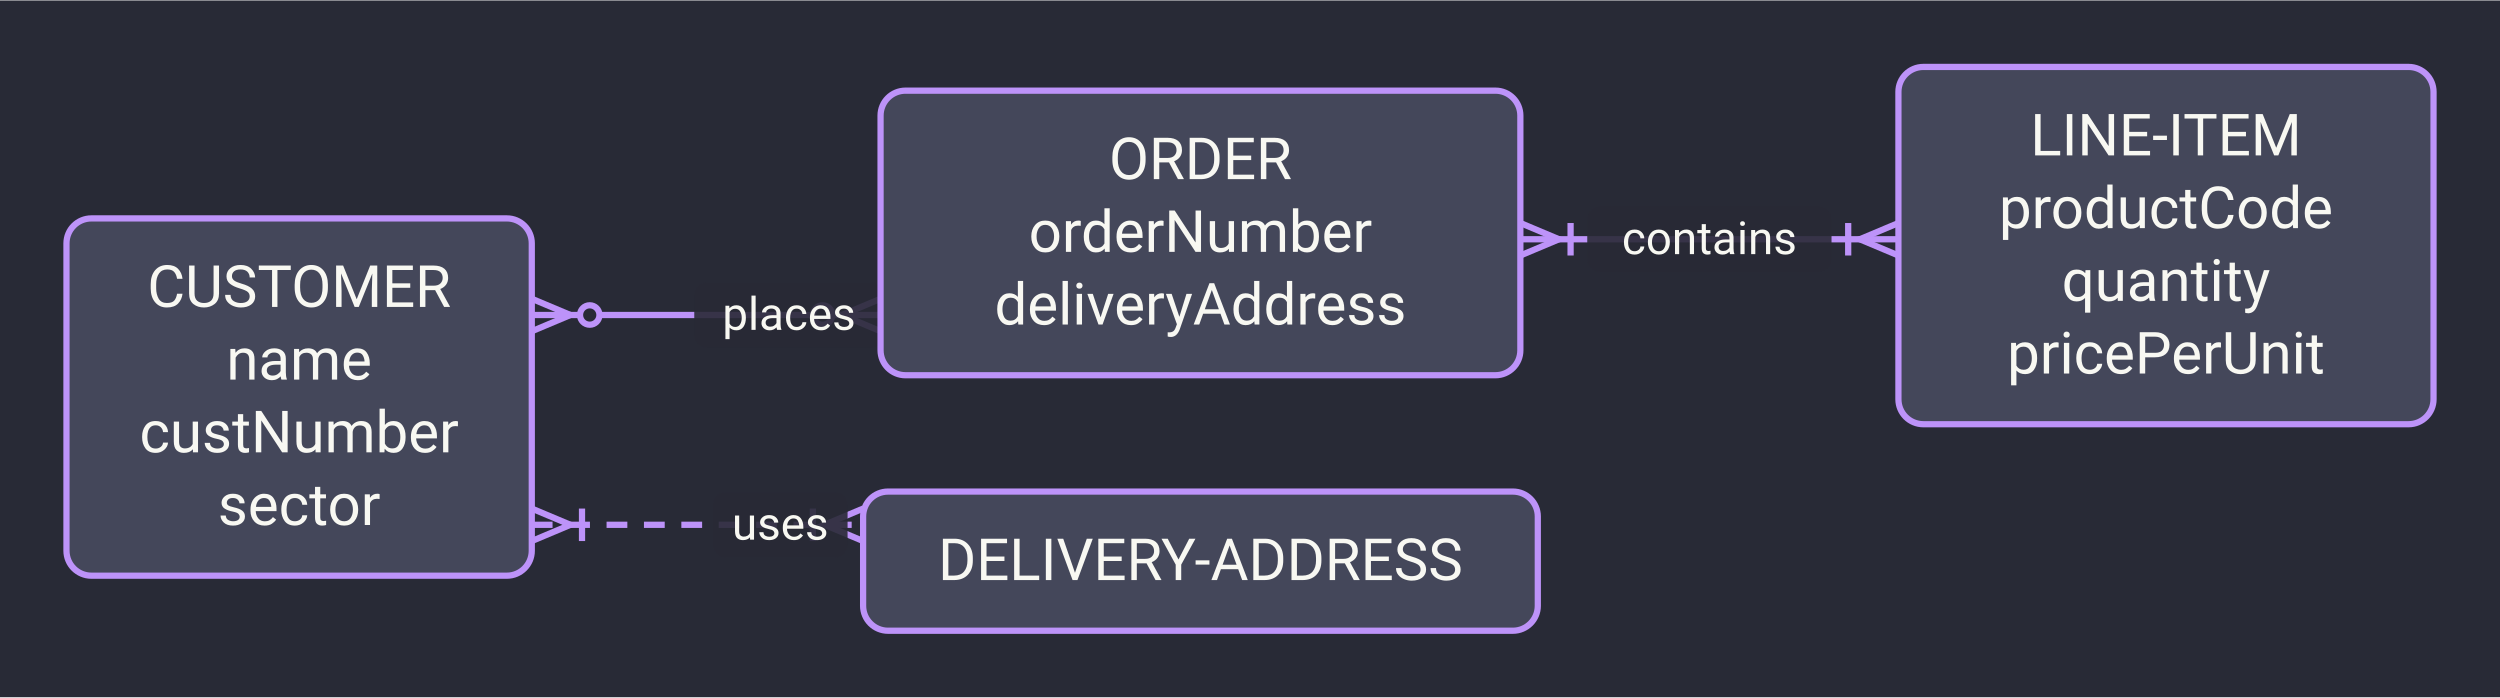
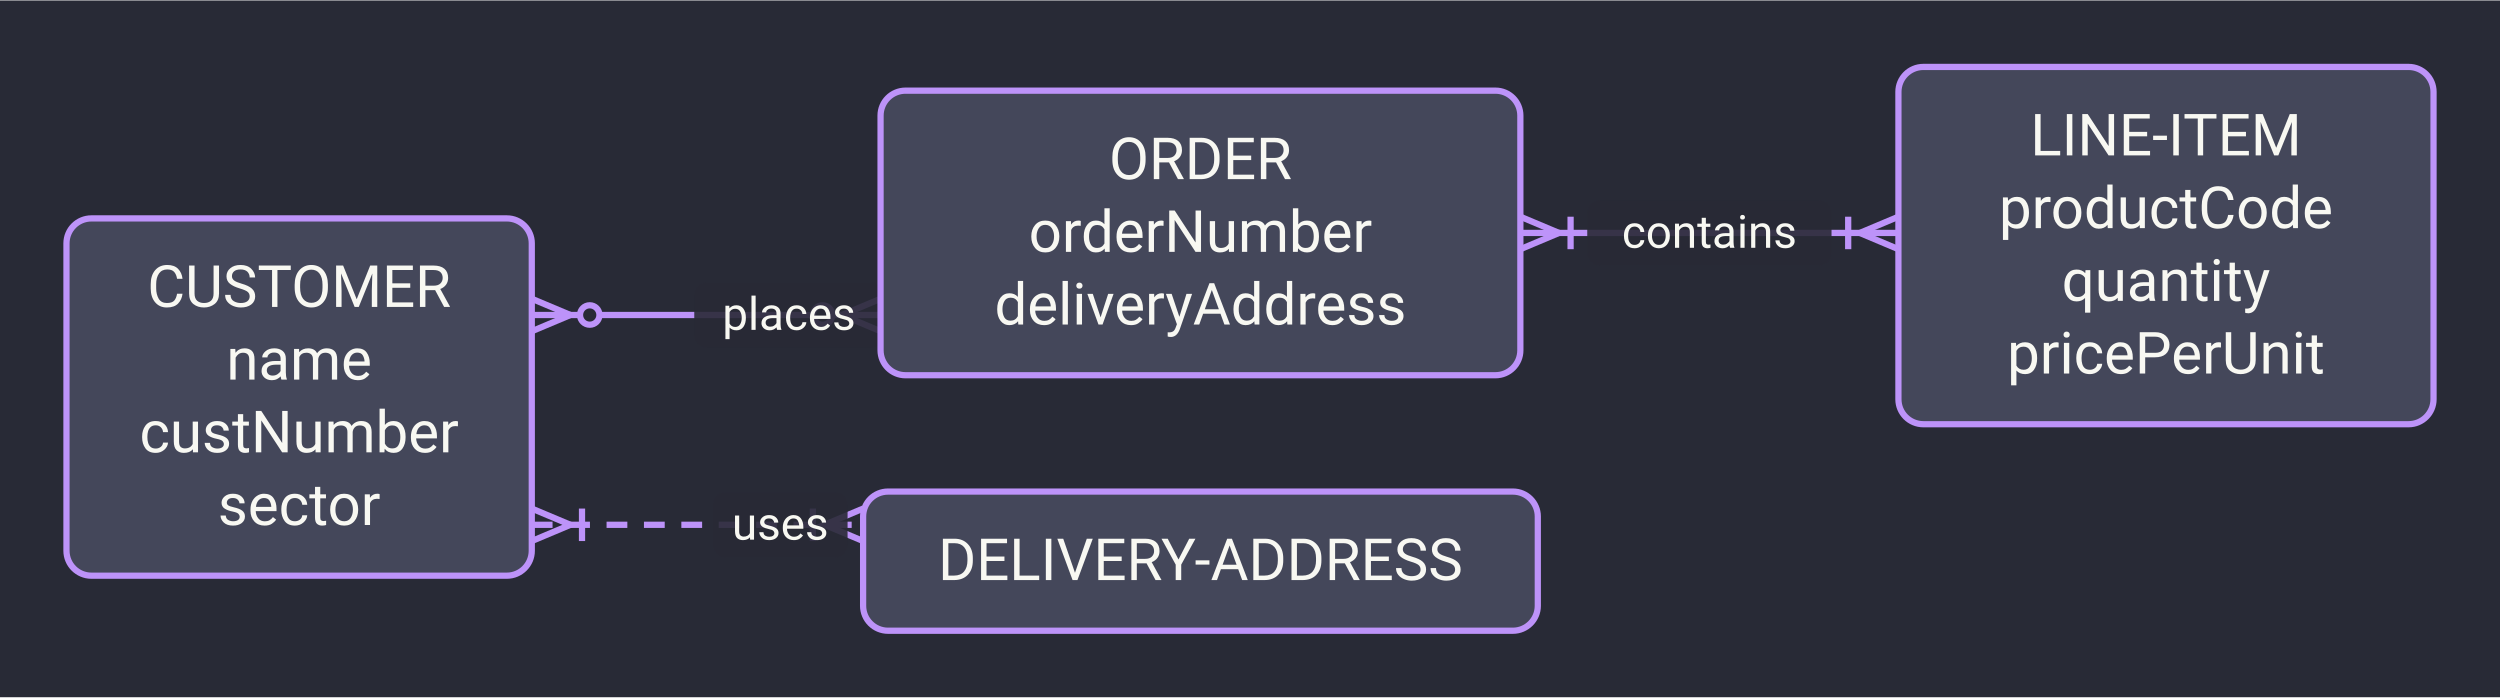
<svg xmlns="http://www.w3.org/2000/svg" width="602" height="168" viewBox="0 0 601.75 167.71" class="predictygraph">
  <rect x="0" y="0" width="601.75" height="167.71" fill="#282a36" />
  <g class="pdg-groups">

</g>
  <g class="pdg-edges">
    <g id="e0" class="pdg-edge">
      <path d="M 128 75.71 L 211.95 75.71" fill="none" stroke="#bd93f9" stroke-linejoin="round" stroke-width="1.5" stroke-linecap="butt" class="pdg-line" />
      <g class="pdg-head">
        <polyline points="211.95,79.62 202.65,75.71 211.95,71.8" fill="none" stroke="#bd93f9" stroke-width="1.5" />
        <circle cx="198" cy="75.71" r="2.34" fill="#282a36" stroke="#bd93f9" stroke-width="1.5" />
      </g>
      <g class="pdg-head">
        <polyline points="128,71.8 137.3,75.71 128,79.62" fill="none" stroke="#bd93f9" stroke-width="1.5" />
        <circle cx="141.95" cy="75.71" r="2.34" fill="#282a36" stroke="#bd93f9" stroke-width="1.5" />
      </g>
      <rect x="167.11" y="67.84" width="45.6" height="15.75" rx="3" fill="#282a36" fill-opacity="0.9" class="pdg-label-bg" />
      <text x="189.91" y="79.29" text-anchor="middle" fill="#f8f8f2" font-family="Roboto, Arial, &quot;Helvetica Neue&quot;, sans-serif" font-size="11" font-weight="normal" font-style="normal">places</text>
    </g>
    <g id="e1" class="pdg-edge">
-       <path d="M 365.95 57.48 L 456.95 57.48" fill="none" stroke="#bd93f9" stroke-linejoin="round" stroke-width="1.5" stroke-linecap="butt" class="pdg-line" />
+       <path d="M 365.95 55.96 L 456.95 55.96" fill="none" stroke="#bd93f9" stroke-linejoin="round" stroke-width="1.5" stroke-linecap="butt" class="pdg-line" />
      <g class="pdg-head">
-         <polyline points="456.95,61.39 447.65,57.48 456.95,53.57" fill="none" stroke="#bd93f9" stroke-width="1.5" />
-         <polyline points="444.86,61.39 444.86,53.57" fill="none" stroke="#bd93f9" stroke-width="1.5" />
+         <polyline points="456.95,59.87 447.65,55.96 456.95,52.05" fill="none" stroke="#bd93f9" stroke-width="1.5" />
+         <polyline points="444.86,59.87 444.86,52.05" fill="none" stroke="#bd93f9" stroke-width="1.5" />
      </g>
      <g class="pdg-head">
-         <polyline points="365.95,53.57 375.25,57.48 365.95,61.39" fill="none" stroke="#bd93f9" stroke-width="1.5" />
-         <polyline points="378.04,53.57 378.04,61.39" fill="none" stroke="#bd93f9" stroke-width="1.5" />
+         <polyline points="365.95,52.05 375.25,55.96 365.95,59.87" fill="none" stroke="#bd93f9" stroke-width="1.5" />
+         <polyline points="378.04,52.05 378.04,59.87" fill="none" stroke="#bd93f9" stroke-width="1.5" />
      </g>
-       <rect x="382.05" y="49.61" width="58.8" height="15.75" rx="3" fill="#282a36" fill-opacity="0.9" class="pdg-label-bg" />
-       <text x="411.45" y="61.06" text-anchor="middle" fill="#f8f8f2" font-family="Roboto, Arial, &quot;Helvetica Neue&quot;, sans-serif" font-size="11" font-weight="normal" font-style="normal">contains</text>
+       <rect x="382.05" y="48.09" width="58.8" height="15.75" rx="3" fill="#282a36" fill-opacity="0.9" class="pdg-label-bg" />
+       <text x="411.45" y="59.54" text-anchor="middle" fill="#f8f8f2" font-family="Roboto, Arial, &quot;Helvetica Neue&quot;, sans-serif" font-size="11" font-weight="normal" font-style="normal">contains</text>
    </g>
    <g id="e2" class="pdg-edge">
      <path d="M 128 126.21 L 207.75 126.21" fill="none" stroke="#bd93f9" stroke-linejoin="round" stroke-width="1.5" stroke-linecap="butt" stroke-dasharray="5 4" class="pdg-line" />
      <g class="pdg-head">
        <polyline points="207.75,130.12 198.45,126.21 207.75,122.3" fill="none" stroke="#bd93f9" stroke-width="1.5" />
        <polyline points="195.66,130.12 195.66,122.3" fill="none" stroke="#bd93f9" stroke-width="1.5" />
      </g>
      <g class="pdg-head">
        <polyline points="128,122.3 137.3,126.21 128,130.12" fill="none" stroke="#bd93f9" stroke-width="1.5" />
        <polyline points="140.09,122.3 140.09,130.12" fill="none" stroke="#bd93f9" stroke-width="1.5" />
      </g>
      <rect x="171.61" y="118.34" width="32.4" height="15.75" rx="3" fill="#282a36" fill-opacity="0.9" class="pdg-label-bg" />
      <text x="187.81" y="129.79" text-anchor="middle" fill="#f8f8f2" font-family="Roboto, Arial, &quot;Helvetica Neue&quot;, sans-serif" font-size="11" font-weight="normal" font-style="normal">uses</text>
    </g>
  </g>
  <g class="pdg-nodes">
    <g id="CUSTOMER" class="pdg-node">
      <rect x="16" y="52.46" width="112" height="86" rx="6" fill="#44475a" stroke="#bd93f9" stroke-width="1.5" />
      <text x="72" y="73.76" text-anchor="middle" fill="#f8f8f2" font-family="Roboto, Arial, &quot;Helvetica Neue&quot;, sans-serif" font-size="14" font-weight="normal" font-style="normal">CUSTOMER</text>
      <text x="72" y="91.26" text-anchor="middle" fill="#f8f8f2" font-family="Roboto, Arial, &quot;Helvetica Neue&quot;, sans-serif" font-size="14" font-weight="normal" font-style="normal">name</text>
      <text x="72" y="108.76" text-anchor="middle" fill="#f8f8f2" font-family="Roboto, Arial, &quot;Helvetica Neue&quot;, sans-serif" font-size="14" font-weight="normal" font-style="normal">custNumber</text>
      <text x="72" y="126.26" text-anchor="middle" fill="#f8f8f2" font-family="Roboto, Arial, &quot;Helvetica Neue&quot;, sans-serif" font-size="14" font-weight="normal" font-style="normal">sector</text>
    </g>
    <g id="ORDER" class="pdg-node">
      <rect x="211.95" y="21.71" width="154" height="68.5" rx="6" fill="#44475a" stroke="#bd93f9" stroke-width="1.5" />
      <text x="288.95" y="43.01" text-anchor="middle" fill="#f8f8f2" font-family="Roboto, Arial, &quot;Helvetica Neue&quot;, sans-serif" font-size="14" font-weight="normal" font-style="normal">ORDER</text>
      <text x="288.95" y="60.51" text-anchor="middle" fill="#f8f8f2" font-family="Roboto, Arial, &quot;Helvetica Neue&quot;, sans-serif" font-size="14" font-weight="normal" font-style="normal">orderNumber</text>
      <text x="288.95" y="78.01" text-anchor="middle" fill="#f8f8f2" font-family="Roboto, Arial, &quot;Helvetica Neue&quot;, sans-serif" font-size="14" font-weight="normal" font-style="normal">deliveryAddress</text>
    </g>
    <g id="LINE_ITEM" class="pdg-node">
      <rect x="456.95" y="16" width="128.8" height="86" rx="6" fill="#44475a" stroke="#bd93f9" stroke-width="1.5" />
      <text x="521.35" y="37.3" text-anchor="middle" fill="#f8f8f2" font-family="Roboto, Arial, &quot;Helvetica Neue&quot;, sans-serif" font-size="14" font-weight="normal" font-style="normal">LINE-ITEM</text>
      <text x="521.35" y="54.8" text-anchor="middle" fill="#f8f8f2" font-family="Roboto, Arial, &quot;Helvetica Neue&quot;, sans-serif" font-size="14" font-weight="normal" font-style="normal">productCode</text>
      <text x="521.35" y="72.3" text-anchor="middle" fill="#f8f8f2" font-family="Roboto, Arial, &quot;Helvetica Neue&quot;, sans-serif" font-size="14" font-weight="normal" font-style="normal">quantity</text>
      <text x="521.35" y="89.8" text-anchor="middle" fill="#f8f8f2" font-family="Roboto, Arial, &quot;Helvetica Neue&quot;, sans-serif" font-size="14" font-weight="normal" font-style="normal">pricePerUnit</text>
    </g>
    <g id="DELIVERY_ADDRESS" class="pdg-node">
      <rect x="207.75" y="118.21" width="162.4" height="33.5" rx="6" fill="#44475a" stroke="#bd93f9" stroke-width="1.5" />
      <text x="288.95" y="139.51" text-anchor="middle" fill="#f8f8f2" font-family="Roboto, Arial, &quot;Helvetica Neue&quot;, sans-serif" font-size="14" font-weight="normal" font-style="normal">DELIVERY-ADDRESS</text>
    </g>
  </g>
</svg>
